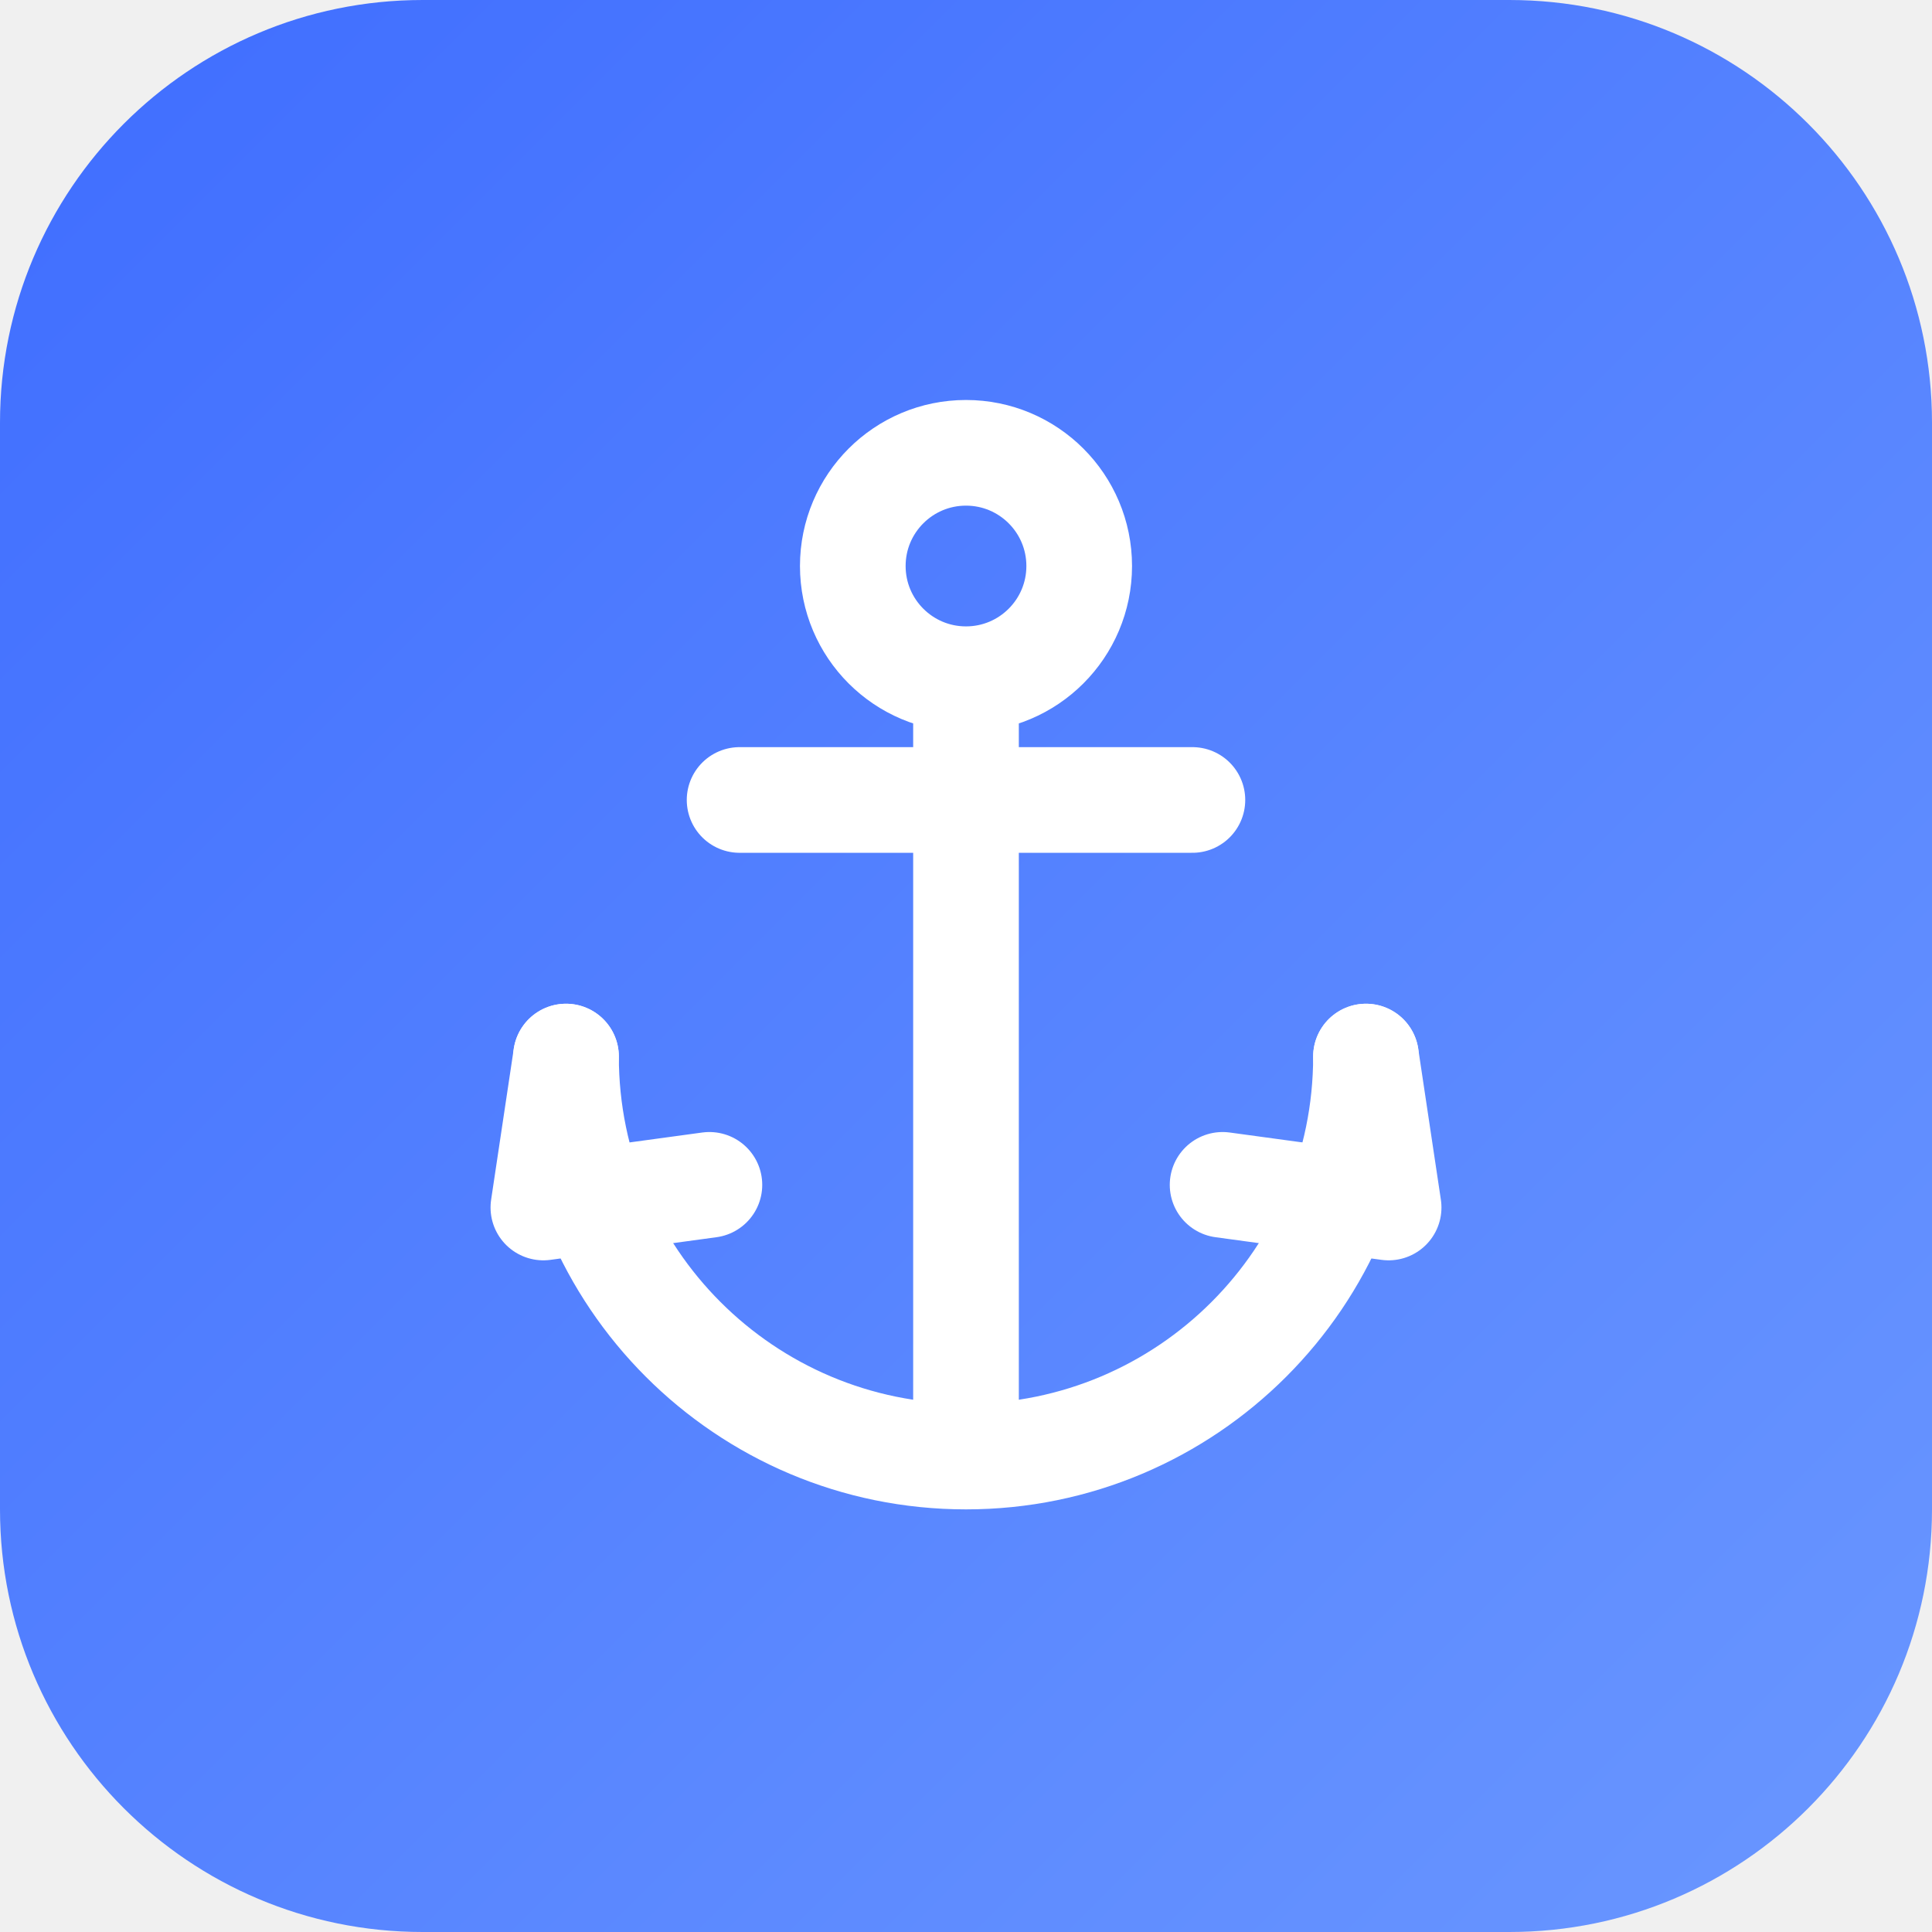
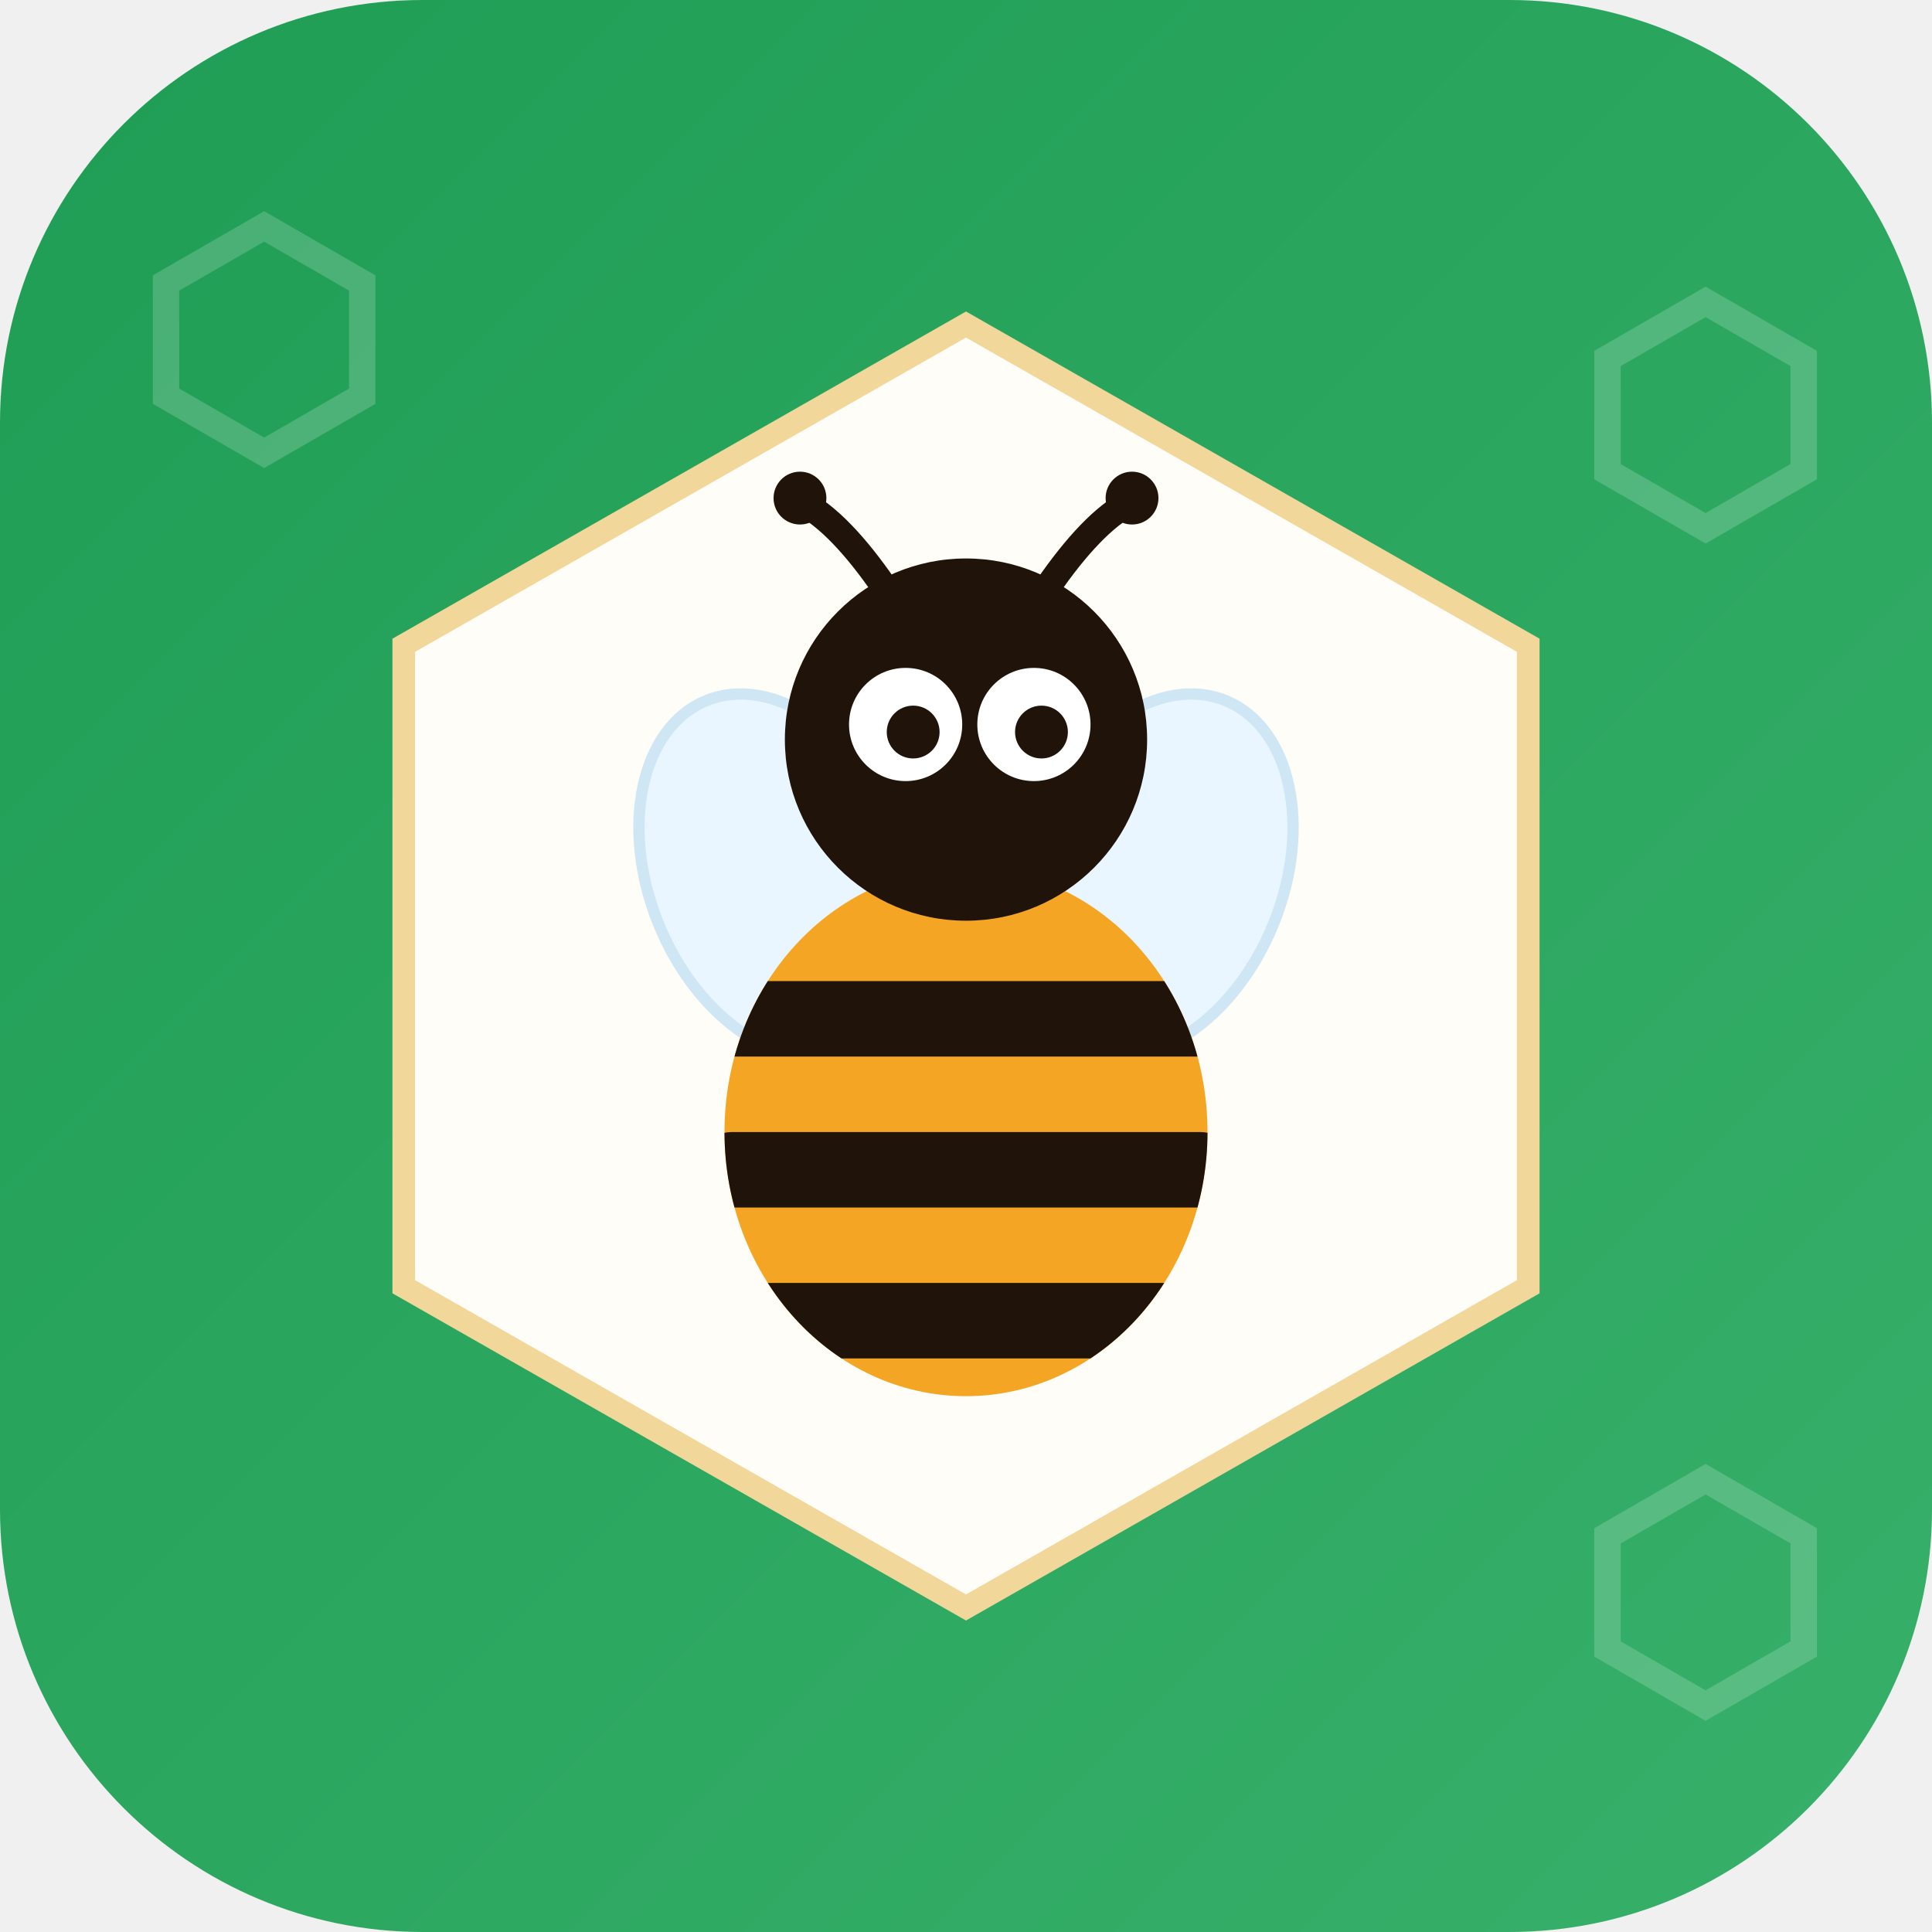
- <svg xmlns="http://www.w3.org/2000/svg" viewBox="0 0 512 512" role="img" aria-label="Anchor">
+ <svg xmlns="http://www.w3.org/2000/svg" viewBox="0 0 512 512" role="img" aria-label="Hive">
  <defs>
    <linearGradient id="bg" x1="0" y1="0" x2="1" y2="1">
-       <stop offset="0" stop-color="#3f6dff" />
-       <stop offset="1" stop-color="#6a97ff" />
+       <stop offset="0" stop-color="#1f9d55" />
+       <stop offset="1" stop-color="#37b06a" />
    </linearGradient>
+     <clipPath id="body">
+       <ellipse cx="256" cy="300" rx="64" ry="70" />
+     </clipPath>
  </defs>
  <rect width="512" height="512" rx="112" fill="url(#bg)" />
-   <g fill="none" stroke="#ffffff" stroke-width="28" stroke-linecap="round" stroke-linejoin="round">
-     <circle cx="256" cy="150" r="30" />
-     <line x1="256" y1="182" x2="256" y2="372" />
-     <line x1="196" y1="212" x2="316" y2="212" />
-     <path d="M150 280 A106 106 0 0 0 362 280" />
-     <path d="M150 280 l-6 40 44 -6" />
-     <path d="M362 280 l6 40 -44 -6" />
+   <g fill="none" stroke="rgba(255,255,255,0.18)" stroke-width="7">
+     <polygon points="70,60 96,75 96,105 70,120 44,105 44,75" />
+     <polygon points="452,392 478,407 478,437 452,452 426,437 426,407" />
+     <polygon points="452,80 478,95 478,125 452,140 426,125 426,95" />
  </g>
+   <polygon points="256,86 405,171 405,341 256,426 107,341 107,171" fill="#fffdf7" />
+   <polygon points="256,86 405,171 405,341 256,426 107,341 107,171" fill="none" stroke="#f2d79a" stroke-width="6" />
+   <ellipse cx="206" cy="232" rx="34" ry="50" fill="#eaf6ff" stroke="#cfe6f5" stroke-width="3" transform="rotate(-22 206 232)" />
+   <ellipse cx="306" cy="232" rx="34" ry="50" fill="#eaf6ff" stroke="#cfe6f5" stroke-width="3" transform="rotate(22 306 232)" />
+   <ellipse cx="256" cy="300" rx="64" ry="70" fill="#f5a524" />
+   <g clip-path="url(#body)">
+     <rect x="184" y="260" width="144" height="20" rx="10" fill="#20130a" />
+     <rect x="184" y="300" width="144" height="20" rx="10" fill="#20130a" />
+     <rect x="184" y="340" width="144" height="20" rx="10" fill="#20130a" />
+   </g>
+   <circle cx="256" cy="196" r="48" fill="#20130a" />
+   <circle cx="240" cy="192" r="15" fill="#fff" />
+   <circle cx="274" cy="192" r="15" fill="#fff" />
+   <circle cx="242" cy="194" r="7" fill="#20130a" />
+   <circle cx="276" cy="194" r="7" fill="#20130a" />
+   <path d="M236 158 q-12 -18 -22 -24" fill="none" stroke="#20130a" stroke-width="7" stroke-linecap="round" />
+   <path d="M276 158 q12 -18 22 -24" fill="none" stroke="#20130a" stroke-width="7" stroke-linecap="round" />
+   <circle cx="212" cy="132" r="7" fill="#20130a" />
+   <circle cx="300" cy="132" r="7" fill="#20130a" />
</svg>
